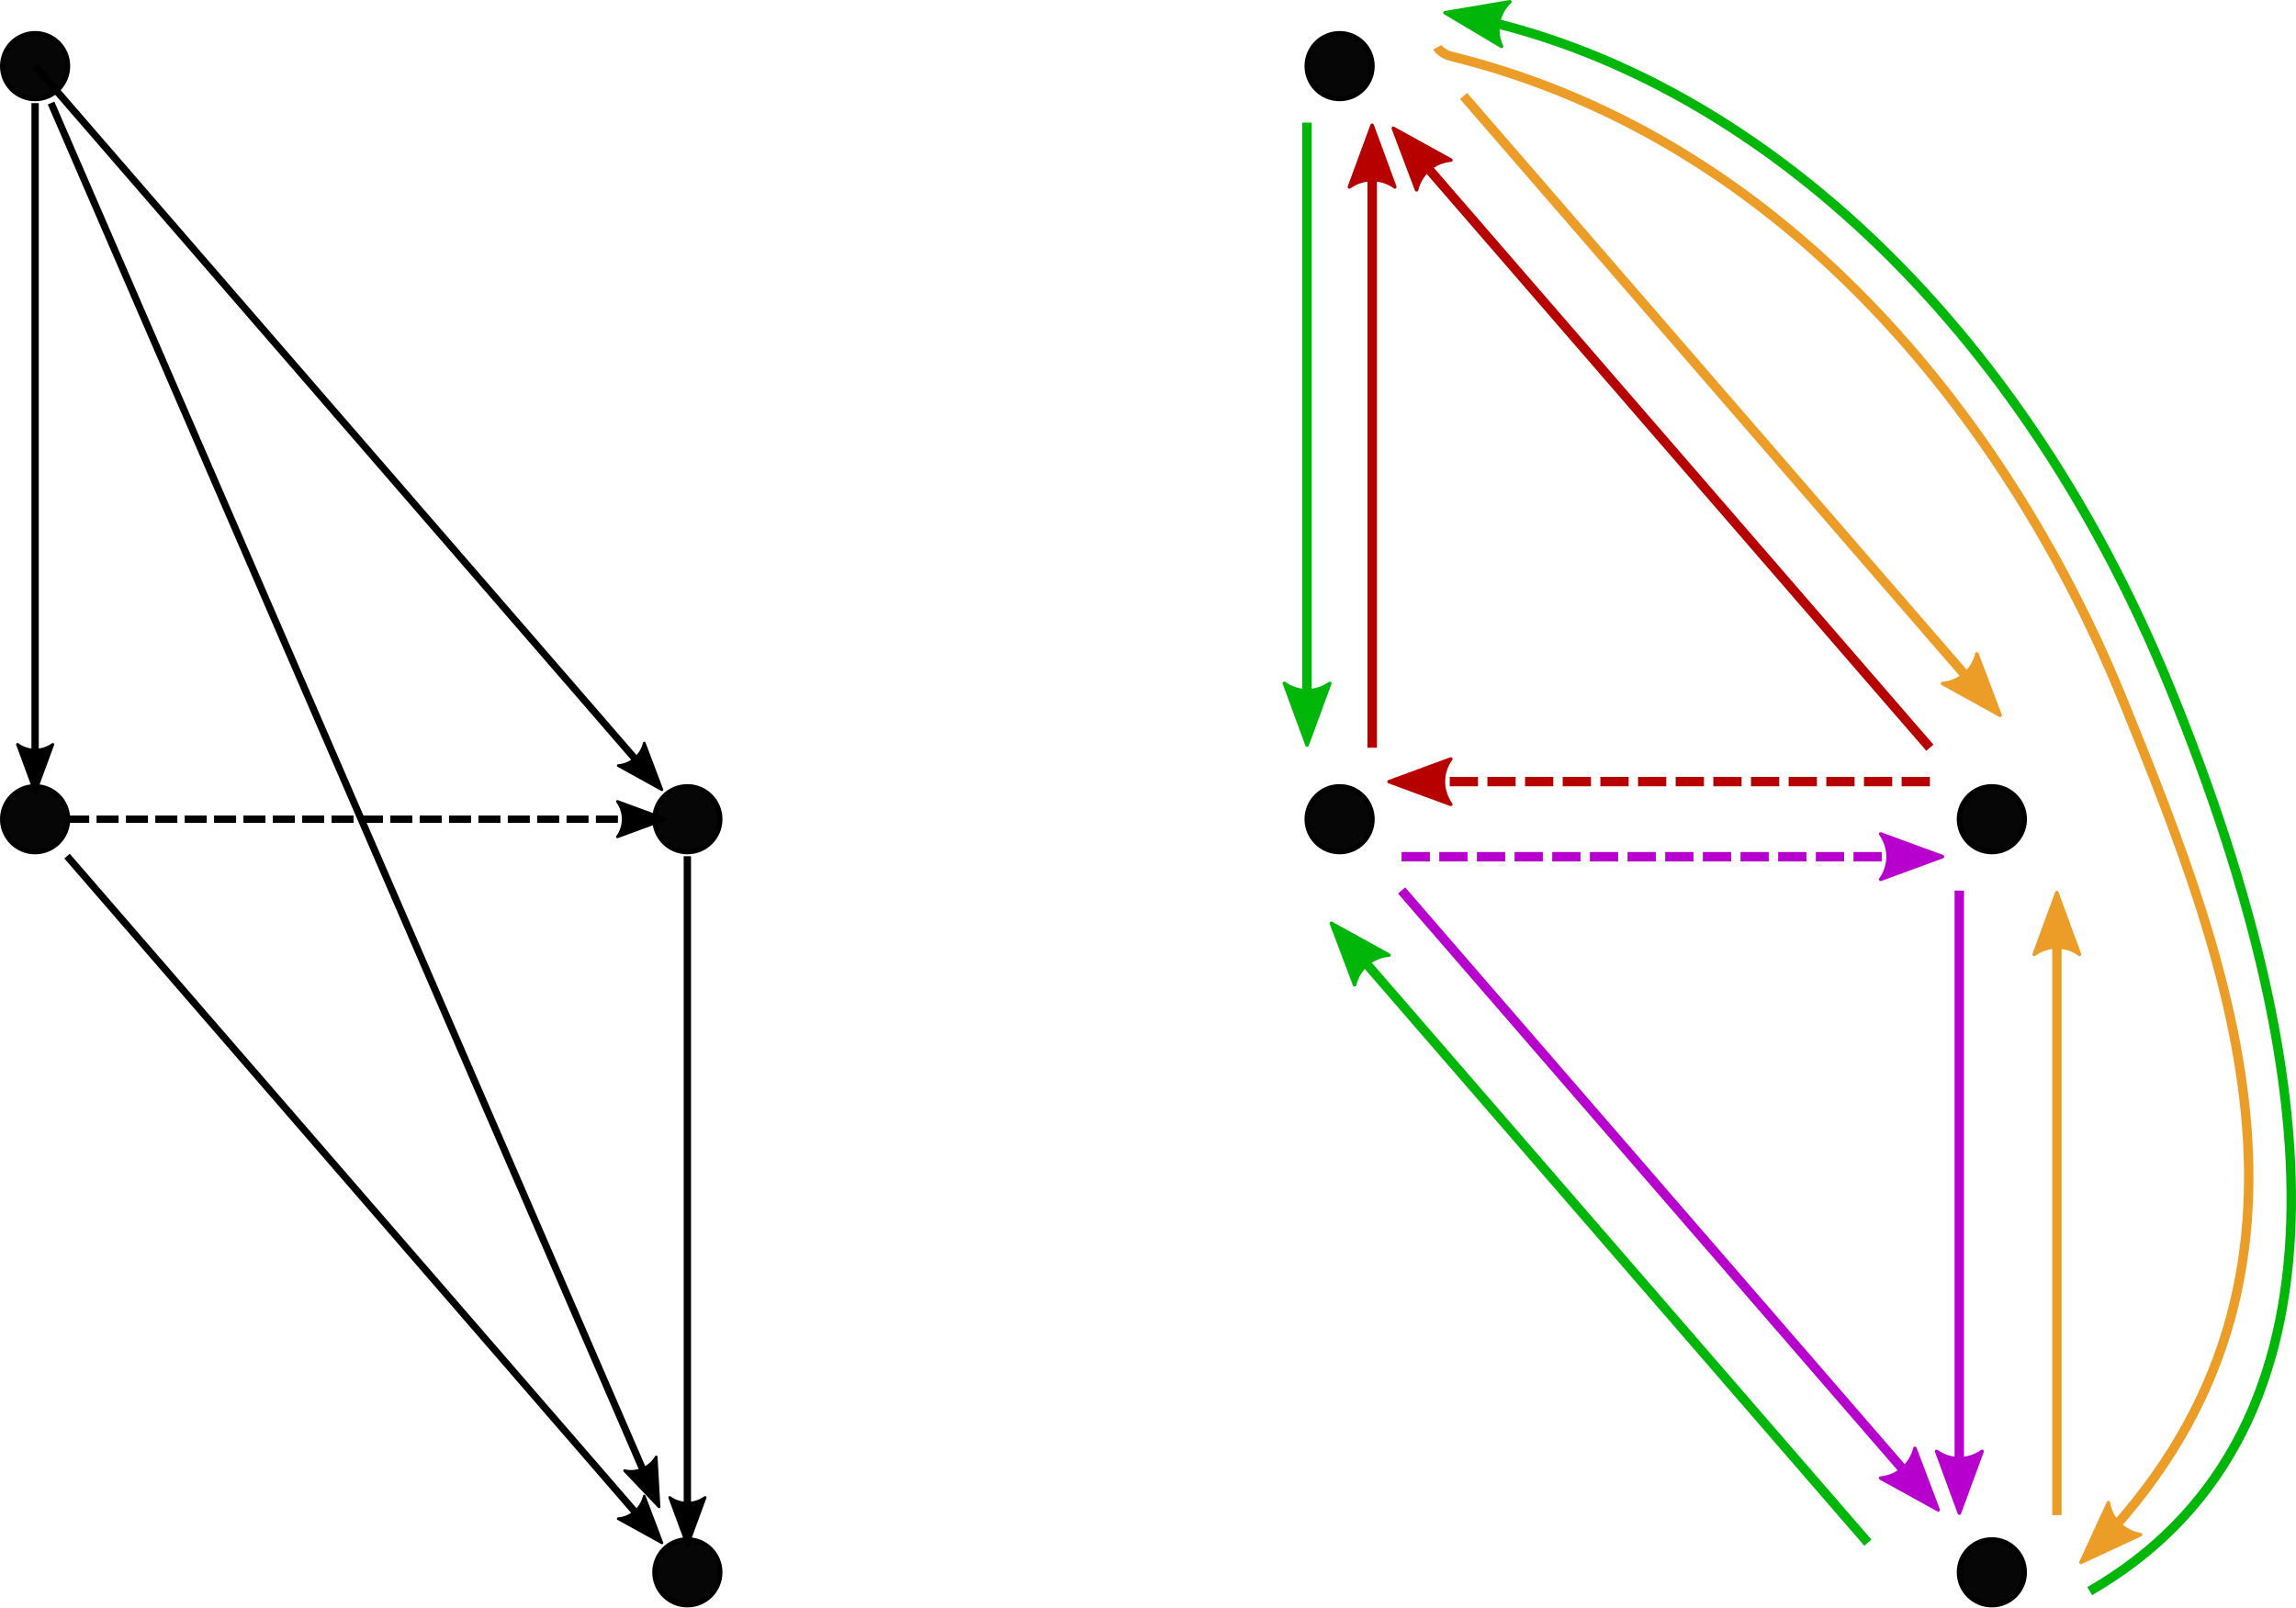
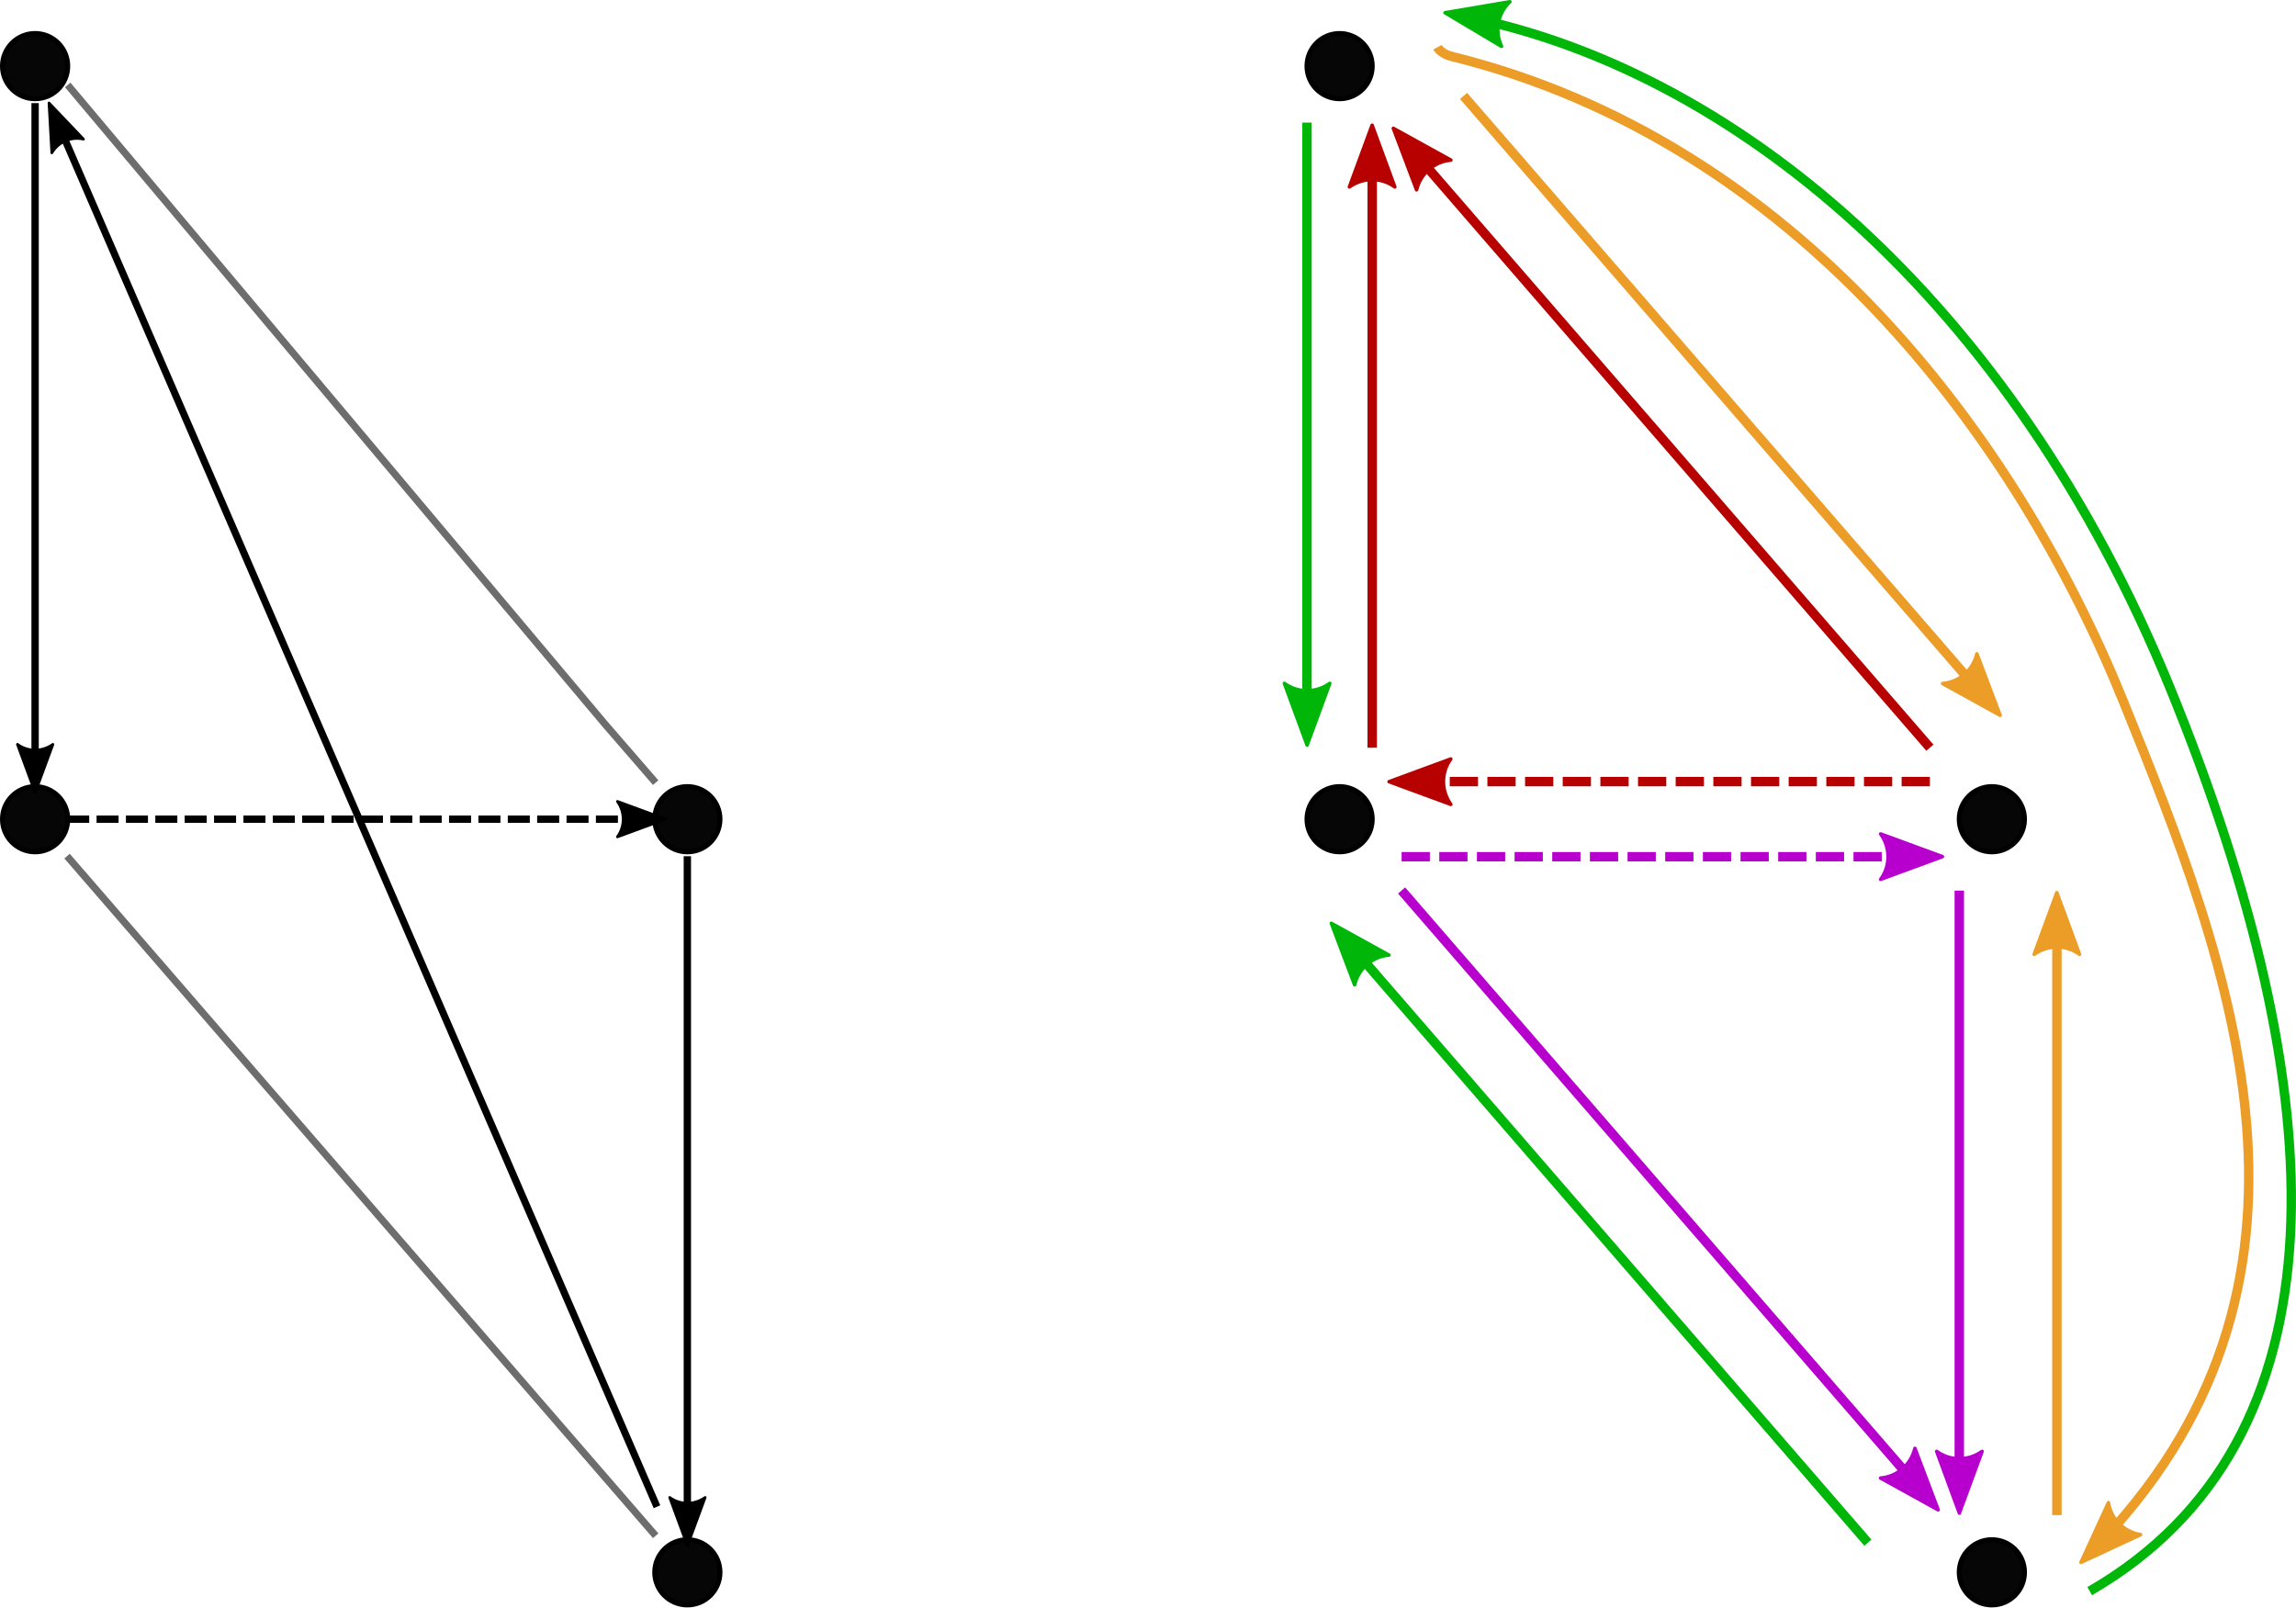
<svg xmlns="http://www.w3.org/2000/svg" width="121.94mm" height="85.376mm" viewBox="0 0 121.94 85.376" version="1.1" id="svg5">
  <defs id="defs2">
    <marker style="overflow:visible" id="marker8278" refX="0" refY="0" orient="auto">
      <path transform="scale(-0.6)" d="M 8.719,4.034 -2.207,0.016 8.719,-4.002 c -1.745,2.372 -1.735,5.617 -6e-7,8.035 z" style="fill:context-stroke;fill-rule:evenodd;stroke:context-stroke;stroke-width:0.625;stroke-linejoin:round" id="path8276" />
    </marker>
    <marker style="overflow:visible" id="marker8268" refX="0" refY="0" orient="auto">
      <path transform="matrix(-0.4,0,0,-0.4,-4,0)" style="fill:context-stroke;fill-rule:evenodd;stroke:context-stroke;stroke-width:1pt" d="M 0,0 5,-5 -12.5,0 5,5 Z" id="path8266" />
    </marker>
    <marker style="overflow:visible" id="marker8258" refX="0" refY="0" orient="auto">
      <path transform="matrix(-0.4,0,0,-0.4,-4,0)" style="fill:context-stroke;fill-rule:evenodd;stroke:context-stroke;stroke-width:1pt" d="M 0,0 5,-5 -12.5,0 5,5 Z" id="path8256" />
    </marker>
    <marker style="overflow:visible" id="marker2971" refX="0" refY="0" orient="auto">
      <path transform="scale(-0.6)" d="M 8.719,4.034 -2.207,0.016 8.719,-4.002 c -1.745,2.372 -1.735,5.617 -6e-7,8.035 z" style="fill:context-stroke;fill-rule:evenodd;stroke:context-stroke;stroke-width:0.625;stroke-linejoin:round" id="path2969" />
    </marker>
    <marker style="overflow:visible" id="Arrow1Mend" refX="0" refY="0" orient="auto">
      <path transform="matrix(-0.4,0,0,-0.4,-4,0)" style="fill:context-stroke;fill-rule:evenodd;stroke:context-stroke;stroke-width:1pt" d="M 0,0 5,-5 -12.5,0 5,5 Z" id="path2213" />
    </marker>
    <marker style="overflow:visible" id="marker2877" refX="0" refY="0" orient="auto">
      <path transform="matrix(-1.1,0,0,-1.1,-1.1,0)" d="M 8.719,4.034 -2.207,0.016 8.719,-4.002 c -1.745,2.372 -1.735,5.617 -6e-7,8.035 z" style="fill:context-stroke;fill-rule:evenodd;stroke:context-stroke;stroke-width:0.625;stroke-linejoin:round" id="path2875" />
    </marker>
    <marker style="overflow:visible" id="marker2867" refX="0" refY="0" orient="auto">
      <path transform="matrix(-0.8,0,0,-0.8,-10,0)" style="fill:context-stroke;fill-rule:evenodd;stroke:context-stroke;stroke-width:1pt" d="M 0,0 5,-5 -12.5,0 5,5 Z" id="path2865" />
    </marker>
    <marker style="overflow:visible" id="marker2851" refX="0" refY="0" orient="auto">
      <path transform="matrix(-0.8,0,0,-0.8,-10,0)" style="fill:context-stroke;fill-rule:evenodd;stroke:context-stroke;stroke-width:1pt" d="M 0,0 5,-5 -12.5,0 5,5 Z" id="path2849" />
    </marker>
    <marker id="ExperimentalArrow" refX="5" refY="3" orient="auto-start-reverse">
      <path style="fill:context-stroke" d="M 10,3 0,6 V 0 Z" id="path2459" />
    </marker>
    <marker style="overflow:visible" id="Arrow2Mend" refX="0" refY="0" orient="auto">
      <path transform="scale(-0.6)" d="M 8.719,4.034 -2.207,0.016 8.719,-4.002 c -1.745,2.372 -1.735,5.617 -6e-7,8.035 z" style="fill:context-stroke;fill-rule:evenodd;stroke:context-stroke;stroke-width:0.625;stroke-linejoin:round" id="path2231" />
    </marker>
    <marker style="overflow:visible" id="Arrow2Lend" refX="0" refY="0" orient="auto">
      <path transform="matrix(-1.1,0,0,-1.1,-1.1,0)" d="M 8.719,4.034 -2.207,0.016 8.719,-4.002 c -1.745,2.372 -1.735,5.617 -6e-7,8.035 z" style="fill:context-stroke;fill-rule:evenodd;stroke:context-stroke;stroke-width:0.625;stroke-linejoin:round" id="path2225" />
    </marker>
    <marker style="overflow:visible" id="marker2486" refX="0" refY="0" orient="auto">
      <path transform="matrix(-0.8,0,0,-0.8,-10,0)" style="fill:context-stroke;fill-rule:evenodd;stroke:context-stroke;stroke-width:1pt" d="M 0,0 5,-5 -12.5,0 5,5 Z" id="path2484" />
    </marker>
    <marker style="overflow:visible" id="marker2476" refX="0" refY="0" orient="auto">
      <path transform="matrix(-0.8,0,0,-0.8,-10,0)" style="fill:context-stroke;fill-rule:evenodd;stroke:context-stroke;stroke-width:1pt" d="M 0,0 5,-5 -12.5,0 5,5 Z" id="path2474" />
    </marker>
    <marker style="overflow:visible" id="Arrow1Lend" refX="0" refY="0" orient="auto">
      <path transform="matrix(-0.8,0,0,-0.8,-10,0)" style="fill:context-stroke;fill-rule:evenodd;stroke:context-stroke;stroke-width:1pt" d="M 0,0 5,-5 -12.5,0 5,5 Z" id="path2207" />
    </marker>
    <marker style="overflow:visible" id="marker2971-5" refX="0" refY="0" orient="auto">
      <path transform="scale(-0.6)" d="M 8.719,4.034 -2.207,0.016 8.719,-4.002 c -1.745,2.372 -1.735,5.617 -6e-7,8.035 z" style="fill:context-stroke;fill-rule:evenodd;stroke:context-stroke;stroke-width:0.625;stroke-linejoin:round" id="path2969-3" />
    </marker>
    <marker style="overflow:visible" id="marker3109" refX="0" refY="0" orient="auto">
      <path transform="scale(-0.6)" d="M 8.719,4.034 -2.207,0.016 8.719,-4.002 c -1.745,2.372 -1.735,5.617 -6e-7,8.035 z" style="fill:context-stroke;fill-rule:evenodd;stroke:context-stroke;stroke-width:0.625;stroke-linejoin:round" id="path3107" />
    </marker>
    <marker style="overflow:visible" id="marker3113" refX="0" refY="0" orient="auto">
      <path transform="scale(-0.6)" d="M 8.719,4.034 -2.207,0.016 8.719,-4.002 c -1.745,2.372 -1.735,5.617 -6e-7,8.035 z" style="fill:context-stroke;fill-rule:evenodd;stroke:context-stroke;stroke-width:0.625;stroke-linejoin:round" id="path3111" />
    </marker>
    <marker style="overflow:visible" id="marker3117" refX="0" refY="0" orient="auto">
      <path transform="scale(-0.6)" d="M 8.719,4.034 -2.207,0.016 8.719,-4.002 c -1.745,2.372 -1.735,5.617 -6e-7,8.035 z" style="fill:context-stroke;fill-rule:evenodd;stroke:context-stroke;stroke-width:0.625;stroke-linejoin:round" id="path3115" />
    </marker>
    <marker style="overflow:visible" id="marker3121" refX="0" refY="0" orient="auto">
      <path transform="scale(-0.6)" d="M 8.719,4.034 -2.207,0.016 8.719,-4.002 c -1.745,2.372 -1.735,5.617 -6e-7,8.035 z" style="fill:context-stroke;fill-rule:evenodd;stroke:context-stroke;stroke-width:0.625;stroke-linejoin:round" id="path3119" />
    </marker>
    <marker style="overflow:visible" id="marker3125" refX="0" refY="0" orient="auto">
      <path transform="scale(-0.6)" d="M 8.719,4.034 -2.207,0.016 8.719,-4.002 c -1.745,2.372 -1.735,5.617 -6e-7,8.035 z" style="fill:context-stroke;fill-rule:evenodd;stroke:context-stroke;stroke-width:0.625;stroke-linejoin:round" id="path3123" />
    </marker>
    <marker style="overflow:visible" id="Arrow2Mend-6" refX="0" refY="0" orient="auto">
      <path transform="scale(-0.6)" d="M 8.719,4.034 -2.207,0.016 8.719,-4.002 c -1.745,2.372 -1.735,5.617 -6e-7,8.035 z" style="fill:context-stroke;fill-rule:evenodd;stroke:context-stroke;stroke-width:0.625;stroke-linejoin:round" id="path2231-2" />
    </marker>
    <marker style="overflow:visible" id="marker9014" refX="0" refY="0" orient="auto">
      <path transform="scale(-0.6)" d="M 8.719,4.034 -2.207,0.016 8.719,-4.002 c -1.745,2.372 -1.735,5.617 -6e-7,8.035 z" style="fill:context-stroke;fill-rule:evenodd;stroke:context-stroke;stroke-width:0.625;stroke-linejoin:round" id="path9012" />
    </marker>
    <marker style="overflow:visible" id="marker9018" refX="0" refY="0" orient="auto">
      <path transform="scale(-0.6)" d="M 8.719,4.034 -2.207,0.016 8.719,-4.002 c -1.745,2.372 -1.735,5.617 -6e-7,8.035 z" style="fill:context-stroke;fill-rule:evenodd;stroke:context-stroke;stroke-width:0.625;stroke-linejoin:round" id="path9016" />
    </marker>
    <marker style="overflow:visible" id="Arrow2Mend-9" refX="0" refY="0" orient="auto">
      <path transform="scale(-0.6)" d="M 8.719,4.034 -2.207,0.016 8.719,-4.002 c -1.745,2.372 -1.735,5.617 -6e-7,8.035 z" style="fill:context-stroke;fill-rule:evenodd;stroke:context-stroke;stroke-width:0.625;stroke-linejoin:round" id="path2231-20" />
    </marker>
    <marker style="overflow:visible" id="marker9014-2" refX="0" refY="0" orient="auto">
      <path transform="scale(-0.6)" d="M 8.719,4.034 -2.207,0.016 8.719,-4.002 c -1.745,2.372 -1.735,5.617 -6e-7,8.035 z" style="fill:context-stroke;fill-rule:evenodd;stroke:context-stroke;stroke-width:0.625;stroke-linejoin:round" id="path9012-3" />
    </marker>
    <marker style="overflow:visible" id="marker9018-7" refX="0" refY="0" orient="auto">
      <path transform="scale(-0.6)" d="M 8.719,4.034 -2.207,0.016 8.719,-4.002 c -1.745,2.372 -1.735,5.617 -6e-7,8.035 z" style="fill:context-stroke;fill-rule:evenodd;stroke:context-stroke;stroke-width:0.625;stroke-linejoin:round" id="path9016-5" />
    </marker>
    <marker style="overflow:visible" id="Arrow2Mend-7" refX="0" refY="0" orient="auto">
      <path transform="scale(-0.6)" d="M 8.719,4.034 -2.207,0.016 8.719,-4.002 c -1.745,2.372 -1.735,5.617 -6e-7,8.035 z" style="fill:context-stroke;fill-rule:evenodd;stroke:context-stroke;stroke-width:0.625;stroke-linejoin:round" id="path2231-8" />
    </marker>
    <marker style="overflow:visible" id="marker9014-4" refX="0" refY="0" orient="auto">
      <path transform="scale(-0.6)" d="M 8.719,4.034 -2.207,0.016 8.719,-4.002 c -1.745,2.372 -1.735,5.617 -6e-7,8.035 z" style="fill:context-stroke;fill-rule:evenodd;stroke:context-stroke;stroke-width:0.625;stroke-linejoin:round" id="path9012-5" />
    </marker>
    <marker style="overflow:visible" id="marker9018-0" refX="0" refY="0" orient="auto">
      <path transform="scale(-0.6)" d="M 8.719,4.034 -2.207,0.016 8.719,-4.002 c -1.745,2.372 -1.735,5.617 -6e-7,8.035 z" style="fill:context-stroke;fill-rule:evenodd;stroke:context-stroke;stroke-width:0.625;stroke-linejoin:round" id="path9016-3" />
    </marker>
    <marker style="overflow:visible" id="Arrow2Mend-5" refX="0" refY="0" orient="auto">
      <path transform="scale(-0.6)" d="M 8.719,4.034 -2.207,0.016 8.719,-4.002 c -1.745,2.372 -1.735,5.617 -6e-7,8.035 z" style="fill:context-stroke;fill-rule:evenodd;stroke:context-stroke;stroke-width:0.625;stroke-linejoin:round" id="path2231-5" />
    </marker>
    <marker style="overflow:visible" id="Arrow2Mend-52" refX="0" refY="0" orient="auto">
      <path transform="scale(-0.6)" d="M 8.719,4.034 -2.207,0.016 8.719,-4.002 c -1.745,2.372 -1.735,5.617 -6e-7,8.035 z" style="fill:context-stroke;fill-rule:evenodd;stroke:context-stroke;stroke-width:0.625;stroke-linejoin:round" id="path2231-54" />
    </marker>
    <marker style="overflow:visible" id="Arrow2Mend-5-4" refX="0" refY="0" orient="auto">
      <path transform="scale(-0.6)" d="M 8.719,4.034 -2.207,0.016 8.719,-4.002 c -1.745,2.372 -1.735,5.617 -6e-7,8.035 z" style="fill:context-stroke;fill-rule:evenodd;stroke:context-stroke;stroke-width:0.625;stroke-linejoin:round" id="path2231-5-4" />
    </marker>
    <marker style="overflow:visible" id="Arrow2Mend-0" refX="0" refY="0" orient="auto">
      <path transform="scale(-0.6)" d="M 8.719,4.034 -2.207,0.016 8.719,-4.002 c -1.745,2.372 -1.735,5.617 -6e-7,8.035 z" style="fill:context-stroke;fill-rule:evenodd;stroke:context-stroke;stroke-width:0.625;stroke-linejoin:round" id="path2231-7" />
    </marker>
    <marker style="overflow:visible" id="Arrow2Mend-2" refX="0" refY="0" orient="auto">
      <path transform="scale(-0.6)" d="M 8.719,4.034 -2.207,0.016 8.719,-4.002 c -1.745,2.372 -1.735,5.617 -6e-7,8.035 z" style="fill:context-stroke;fill-rule:evenodd;stroke:context-stroke;stroke-width:0.625;stroke-linejoin:round" id="path2231-0" />
    </marker>
    <marker style="overflow:visible" id="Arrow2Mend-2-8" refX="0" refY="0" orient="auto">
      <path transform="scale(-0.6)" d="M 8.719,4.034 -2.207,0.016 8.719,-4.002 c -1.745,2.372 -1.735,5.617 -6e-7,8.035 z" style="fill:context-stroke;fill-rule:evenodd;stroke:context-stroke;stroke-width:0.625;stroke-linejoin:round" id="path2231-0-9" />
    </marker>
    <marker style="overflow:visible" id="Arrow2Mend-2-3" refX="0" refY="0" orient="auto">
      <path transform="scale(-0.6)" d="M 8.719,4.034 -2.207,0.016 8.719,-4.002 c -1.745,2.372 -1.735,5.617 -6e-7,8.035 z" style="fill:context-stroke;fill-rule:evenodd;stroke:context-stroke;stroke-width:0.625;stroke-linejoin:round" id="path2231-0-6" />
    </marker>
    <marker style="overflow:visible" id="Arrow2Mend-52-5" refX="0" refY="0" orient="auto">
      <path transform="scale(-0.6)" d="M 8.719,4.034 -2.207,0.016 8.719,-4.002 c -1.745,2.372 -1.735,5.617 -6e-7,8.035 z" style="fill:context-stroke;fill-rule:evenodd;stroke:context-stroke;stroke-width:0.625;stroke-linejoin:round" id="path2231-54-3" />
    </marker>
  </defs>
  <g id="layer1" transform="translate(-6.795704,-1.488717)">
    <g id="layer2" style="stroke-width:0.5;stroke-miterlimit:7;stroke-dasharray:none">
      <g id="layer3">
        <path style="font-variation-settings:normal;vector-effect:none;fill:none;fill-opacity:1;stroke:#ec9d28;stroke-width:0.5;stroke-linecap:butt;stroke-linejoin:miter;stroke-miterlimit:7;stroke-dasharray:none;stroke-dashoffset:0;stroke-opacity:1;-inkscape-stroke:none;marker-end:url(#Arrow2Mend-0);stop-color:#000000" d="M 116.038,81.962 V 49.562" id="path8917-8" />
        <path style="fill:none;stroke:#ec9d28;stroke-width:0.5;stroke-linecap:butt;stroke-linejoin:miter;stroke-miterlimit:7;stroke-dasharray:none;stroke-opacity:1;marker-end:url(#Arrow2Mend-2-3)" d="m 83.138,4 c 0,0 0.184,0.344 0.741,0.481 C 102.191,9 113.863,24.652 119.575,38.763 125.237,52.751 131.956,69.759 117.779,84" id="path8136-6-7" />
        <path style="fill:none;stroke:#ec9d28;stroke-width:0.5;stroke-linecap:butt;stroke-linejoin:miter;stroke-miterlimit:7;stroke-dasharray:none;stroke-opacity:1;marker-end:url(#Arrow2Mend-2)" d="m 84.526,6.586 7.696,8.886 20.364,23.514" id="path8136-6" />
      </g>
      <g id="g11153">
        <path style="font-variation-settings:normal;opacity:1;vector-effect:none;fill:none;fill-opacity:1;stroke:#00b709;stroke-width:0.5;stroke-linecap:butt;stroke-linejoin:miter;stroke-miterlimit:7;stroke-dasharray:none;stroke-dashoffset:0;stroke-opacity:1;-inkscape-stroke:none;marker-end:url(#Arrow2Mend-52);stop-color:#000000;stop-opacity:1" d="M 117.779,86 C 131.636,78 130.907,59.738 122.059,38.055 113.618,17.368 98.727,5 84.193,2.282" id="path3920" />
        <path style="font-variation-settings:normal;vector-effect:none;fill:none;fill-opacity:1;stroke:#00b709;stroke-width:0.5;stroke-linecap:butt;stroke-linejoin:miter;stroke-miterlimit:7;stroke-dasharray:none;stroke-dashoffset:0;stroke-opacity:1;-inkscape-stroke:none;marker-end:url(#Arrow2Mend-52);stop-color:#000000" d="M 105.999,83.426 77.94,51.026" id="path8915-7" />
        <path style="fill:none;stroke:#00b709;stroke-width:0.5;stroke-linecap:butt;stroke-linejoin:miter;stroke-miterlimit:7;stroke-dasharray:none;stroke-opacity:1;marker-end:url(#Arrow2Mend-5)" d="M 76.21,8 V 40.4" id="path7941-4" />
      </g>
      <g id="g9002">
        <path style="fill:none;stroke:#b70000;stroke-width:0.5;stroke-linecap:butt;stroke-linejoin:miter;stroke-miterlimit:7;stroke-dasharray:1.5, 0.5;stroke-dashoffset:0;stroke-opacity:1;marker-end:url(#Arrow2Mend)" d="M 109.291,43.002 H 81.232" id="path8138" />
        <path style="fill:none;stroke:#b70000;stroke-width:0.5;stroke-linecap:butt;stroke-linejoin:miter;stroke-miterlimit:7;stroke-dasharray:none;stroke-opacity:1;marker-end:url(#Arrow2Mend)" d="M 109.291,41.202 101.595,32.316 81.232,8.802" id="path8136" />
        <path style="fill:none;stroke:#b70000;stroke-width:0.5;stroke-linecap:butt;stroke-linejoin:miter;stroke-miterlimit:7;stroke-dasharray:none;stroke-opacity:1;marker-end:url(#Arrow2Mend)" d="M 79.673,41.202 V 8.802" id="path7941" />
      </g>
      <g id="g9512" transform="translate(0,-0.005748)">
        <path style="font-variation-settings:normal;opacity:1;fill:none;fill-opacity:1;stroke:#b700cd;stroke-width:0.5;stroke-linecap:butt;stroke-linejoin:miter;stroke-miterlimit:7;stroke-dasharray:1.5, 0.5;stroke-dashoffset:0;stroke-opacity:1;marker-end:url(#Arrow2Mend);stop-color:#000000;stop-opacity:1" d="M 81.235,46.998 H 109.294" id="path8913" />
        <path style="font-variation-settings:normal;opacity:1;vector-effect:none;fill:none;fill-opacity:1;stroke:#b700cd;stroke-width:0.5;stroke-linecap:butt;stroke-linejoin:miter;stroke-miterlimit:7;stroke-dasharray:none;stroke-dashoffset:0;stroke-opacity:1;-inkscape-stroke:none;marker-end:url(#Arrow2Mend);stop-color:#000000;stop-opacity:1" d="M 81.235,48.791 109.294,81.191" id="path8915" />
        <path style="font-variation-settings:normal;opacity:1;vector-effect:none;fill:none;fill-opacity:1;stroke:#b700cd;stroke-width:0.5;stroke-linecap:butt;stroke-linejoin:miter;stroke-miterlimit:7;stroke-dasharray:none;stroke-dashoffset:0;stroke-opacity:1;-inkscape-stroke:none;marker-end:url(#Arrow2Mend);stop-color:#000000;stop-opacity:1" d="M 110.853,48.798 V 81.198" id="path8917" />
      </g>
    </g>
    <g id="g1378-5" transform="translate(69.28203)">
      <circle style="fill:#000000;fill-opacity:0.976;stroke:#000000;stroke-width:0.265" id="path1196-62" cx="8.66" cy="5" r="1.732" />
      <circle style="fill:#000000;fill-opacity:0.976;stroke:#000000;stroke-width:0.265" id="path1196-3-9" cx="8.66" cy="45" r="1.732" />
      <circle style="fill:#000000;fill-opacity:0.976;stroke:#000000;stroke-width:0.265" id="path1196-6-1" cx="43.301" cy="45" r="1.732" />
      <circle style="fill:#000000;fill-opacity:0.976;stroke:#000000;stroke-width:0.265" id="path1196-7-2" cx="43.301" cy="85" r="1.732" />
    </g>
    <g id="g1378">
      <circle style="fill:#000000;fill-opacity:0.976;stroke:#000000;stroke-width:0.265" id="path1196" cx="8.66" cy="5" r="1.732" />
      <circle style="fill:#000000;fill-opacity:0.976;stroke:#000000;stroke-width:0.265" id="path1196-3" cx="8.66" cy="45" r="1.732" />
      <circle style="fill:#000000;fill-opacity:0.976;stroke:#000000;stroke-width:0.265" id="path1196-6" cx="43.301" cy="45" r="1.732" />
      <circle style="fill:#000000;fill-opacity:0.976;stroke:#000000;stroke-width:0.265" id="path1196-7" cx="43.301" cy="85" r="1.732" />
    </g>
    <g id="g1385">
      <path style="fill:none;stroke:#000000;stroke-width:0.39;stroke-linecap:butt;stroke-linejoin:miter;stroke-miterlimit:7;stroke-dasharray:none;stroke-opacity:1;marker-end:url(#marker2971)" d="M 8.66,6.965 V 43.065" id="path2192" />
      <path style="fill:none;stroke:#000000;stroke-width:0.39;stroke-linecap:butt;stroke-linejoin:miter;stroke-miterlimit:7;stroke-dasharray:none;stroke-opacity:1;marker-end:url(#marker2971)" d="M 43.301,46.965 V 83.065" id="path2194" />
      <path style="fill:none;stroke:#000000;stroke-width:0.39;stroke-linecap:butt;stroke-linejoin:miter;stroke-miterlimit:7;stroke-dasharray:1.17, 0.39;stroke-dashoffset:0;stroke-opacity:1;marker-end:url(#marker2971)" d="M 10.364,45 H 41.628" id="path2196" />
-       <path style="fill:none;stroke:#000000;stroke-width:0.38;stroke-linecap:butt;stroke-linejoin:miter;stroke-miterlimit:7;stroke-dasharray:none;stroke-opacity:1;marker-end:url(#marker2971)" d="M 8.66,5 38.919,39.939 41.619,43.059" id="path2198" />
-       <path style="fill:none;stroke:#000000;stroke-width:0.38;stroke-linecap:butt;stroke-linejoin:miter;stroke-miterlimit:7;stroke-dasharray:none;stroke-opacity:1;marker-end:url(#marker2971)" d="M 10.356,46.959 41.619,83.059" id="path2200" />
-       <path style="fill:none;stroke:#000000;stroke-width:0.38;stroke-linecap:butt;stroke-linejoin:miter;stroke-miterlimit:7;stroke-dasharray:none;stroke-opacity:1;marker-end:url(#marker2971)" d="M 9.507,6.962 41.594,81.062" id="path2202" />
+       <path style="fill:none;stroke:#000000;stroke-width:0.38;stroke-linecap:butt;stroke-linejoin:miter;stroke-miterlimit:7;stroke-dasharray:none;stroke-opacity:0.573" d="m 10.392,6 28.526,33.939 2.701,3.119" id="path2198" />
+       <path style="fill:none;stroke:#000000;stroke-width:0.38;stroke-linecap:butt;stroke-linejoin:miter;stroke-miterlimit:7;stroke-dasharray:none;stroke-opacity:0.573" d="M 10.356,46.959 41.619,83.059" id="path2200" />
+       <path style="fill:none;stroke:#000000;stroke-width:0.38;stroke-linecap:butt;stroke-linejoin:miter;stroke-miterlimit:7;stroke-dasharray:none;stroke-opacity:1;marker-end:url(#marker2971)" d="M 41.687,81.518 9.601,7.418" id="path2202" />
    </g>
  </g>
</svg>
